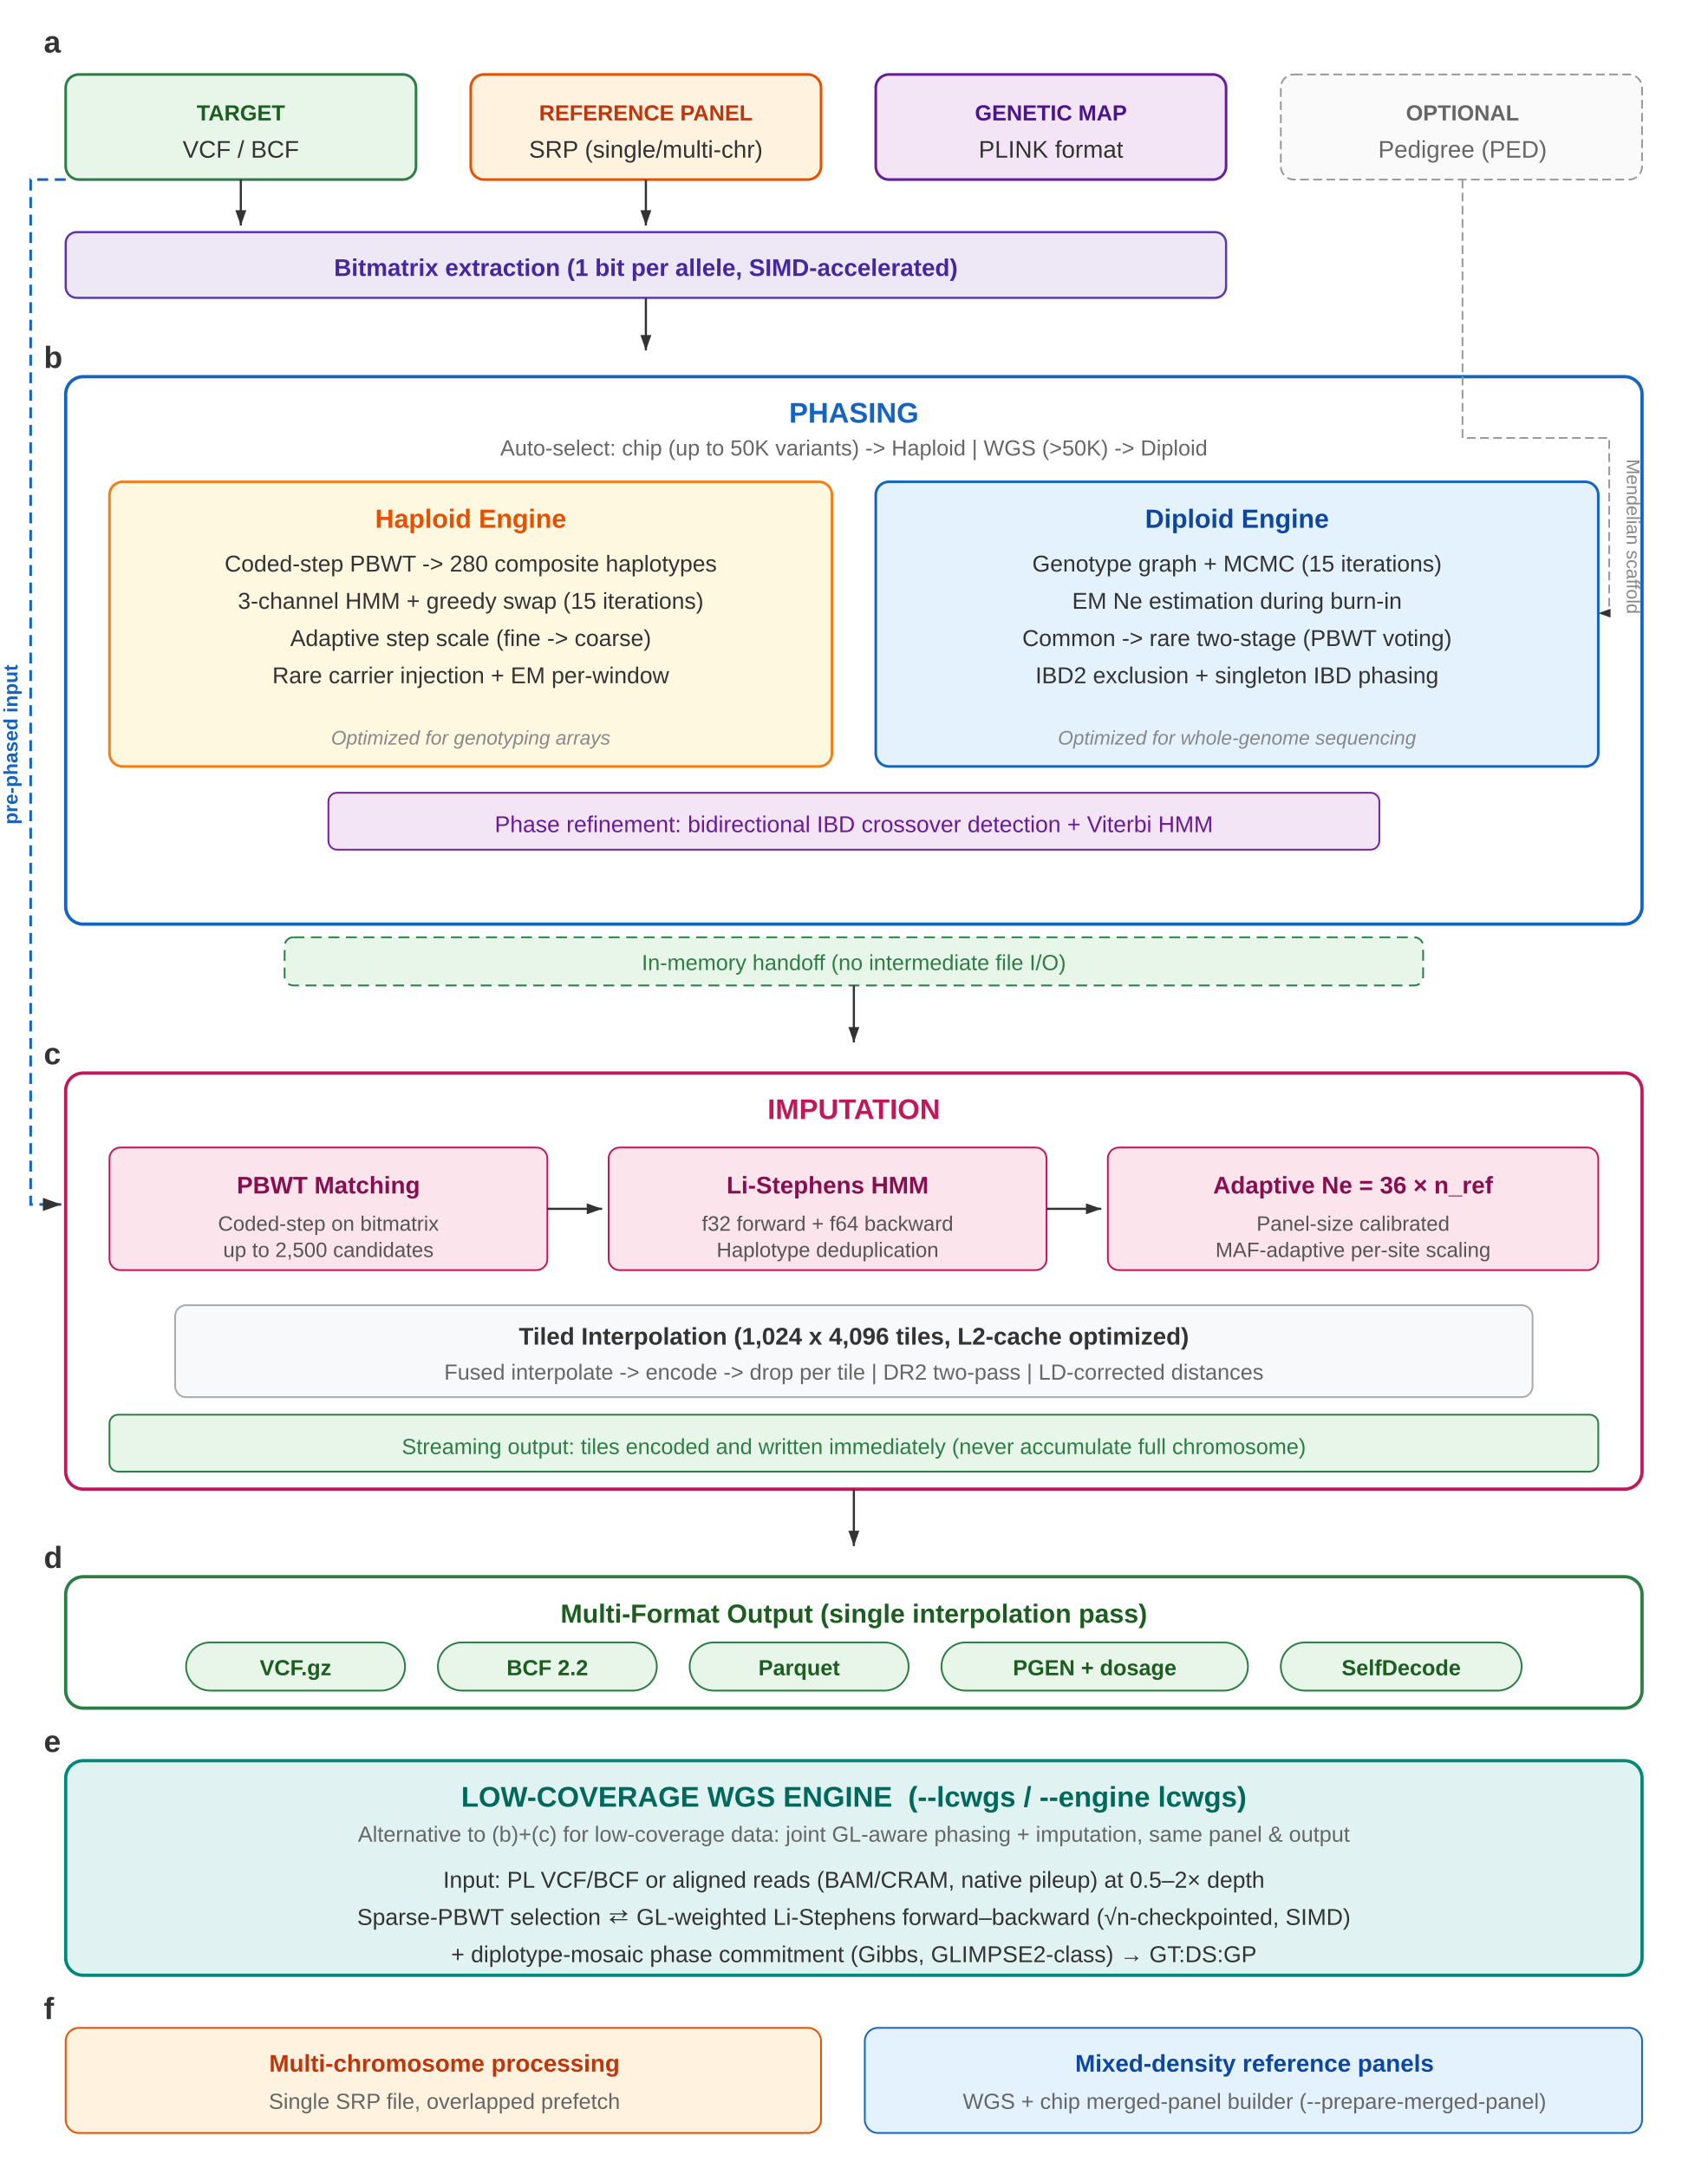
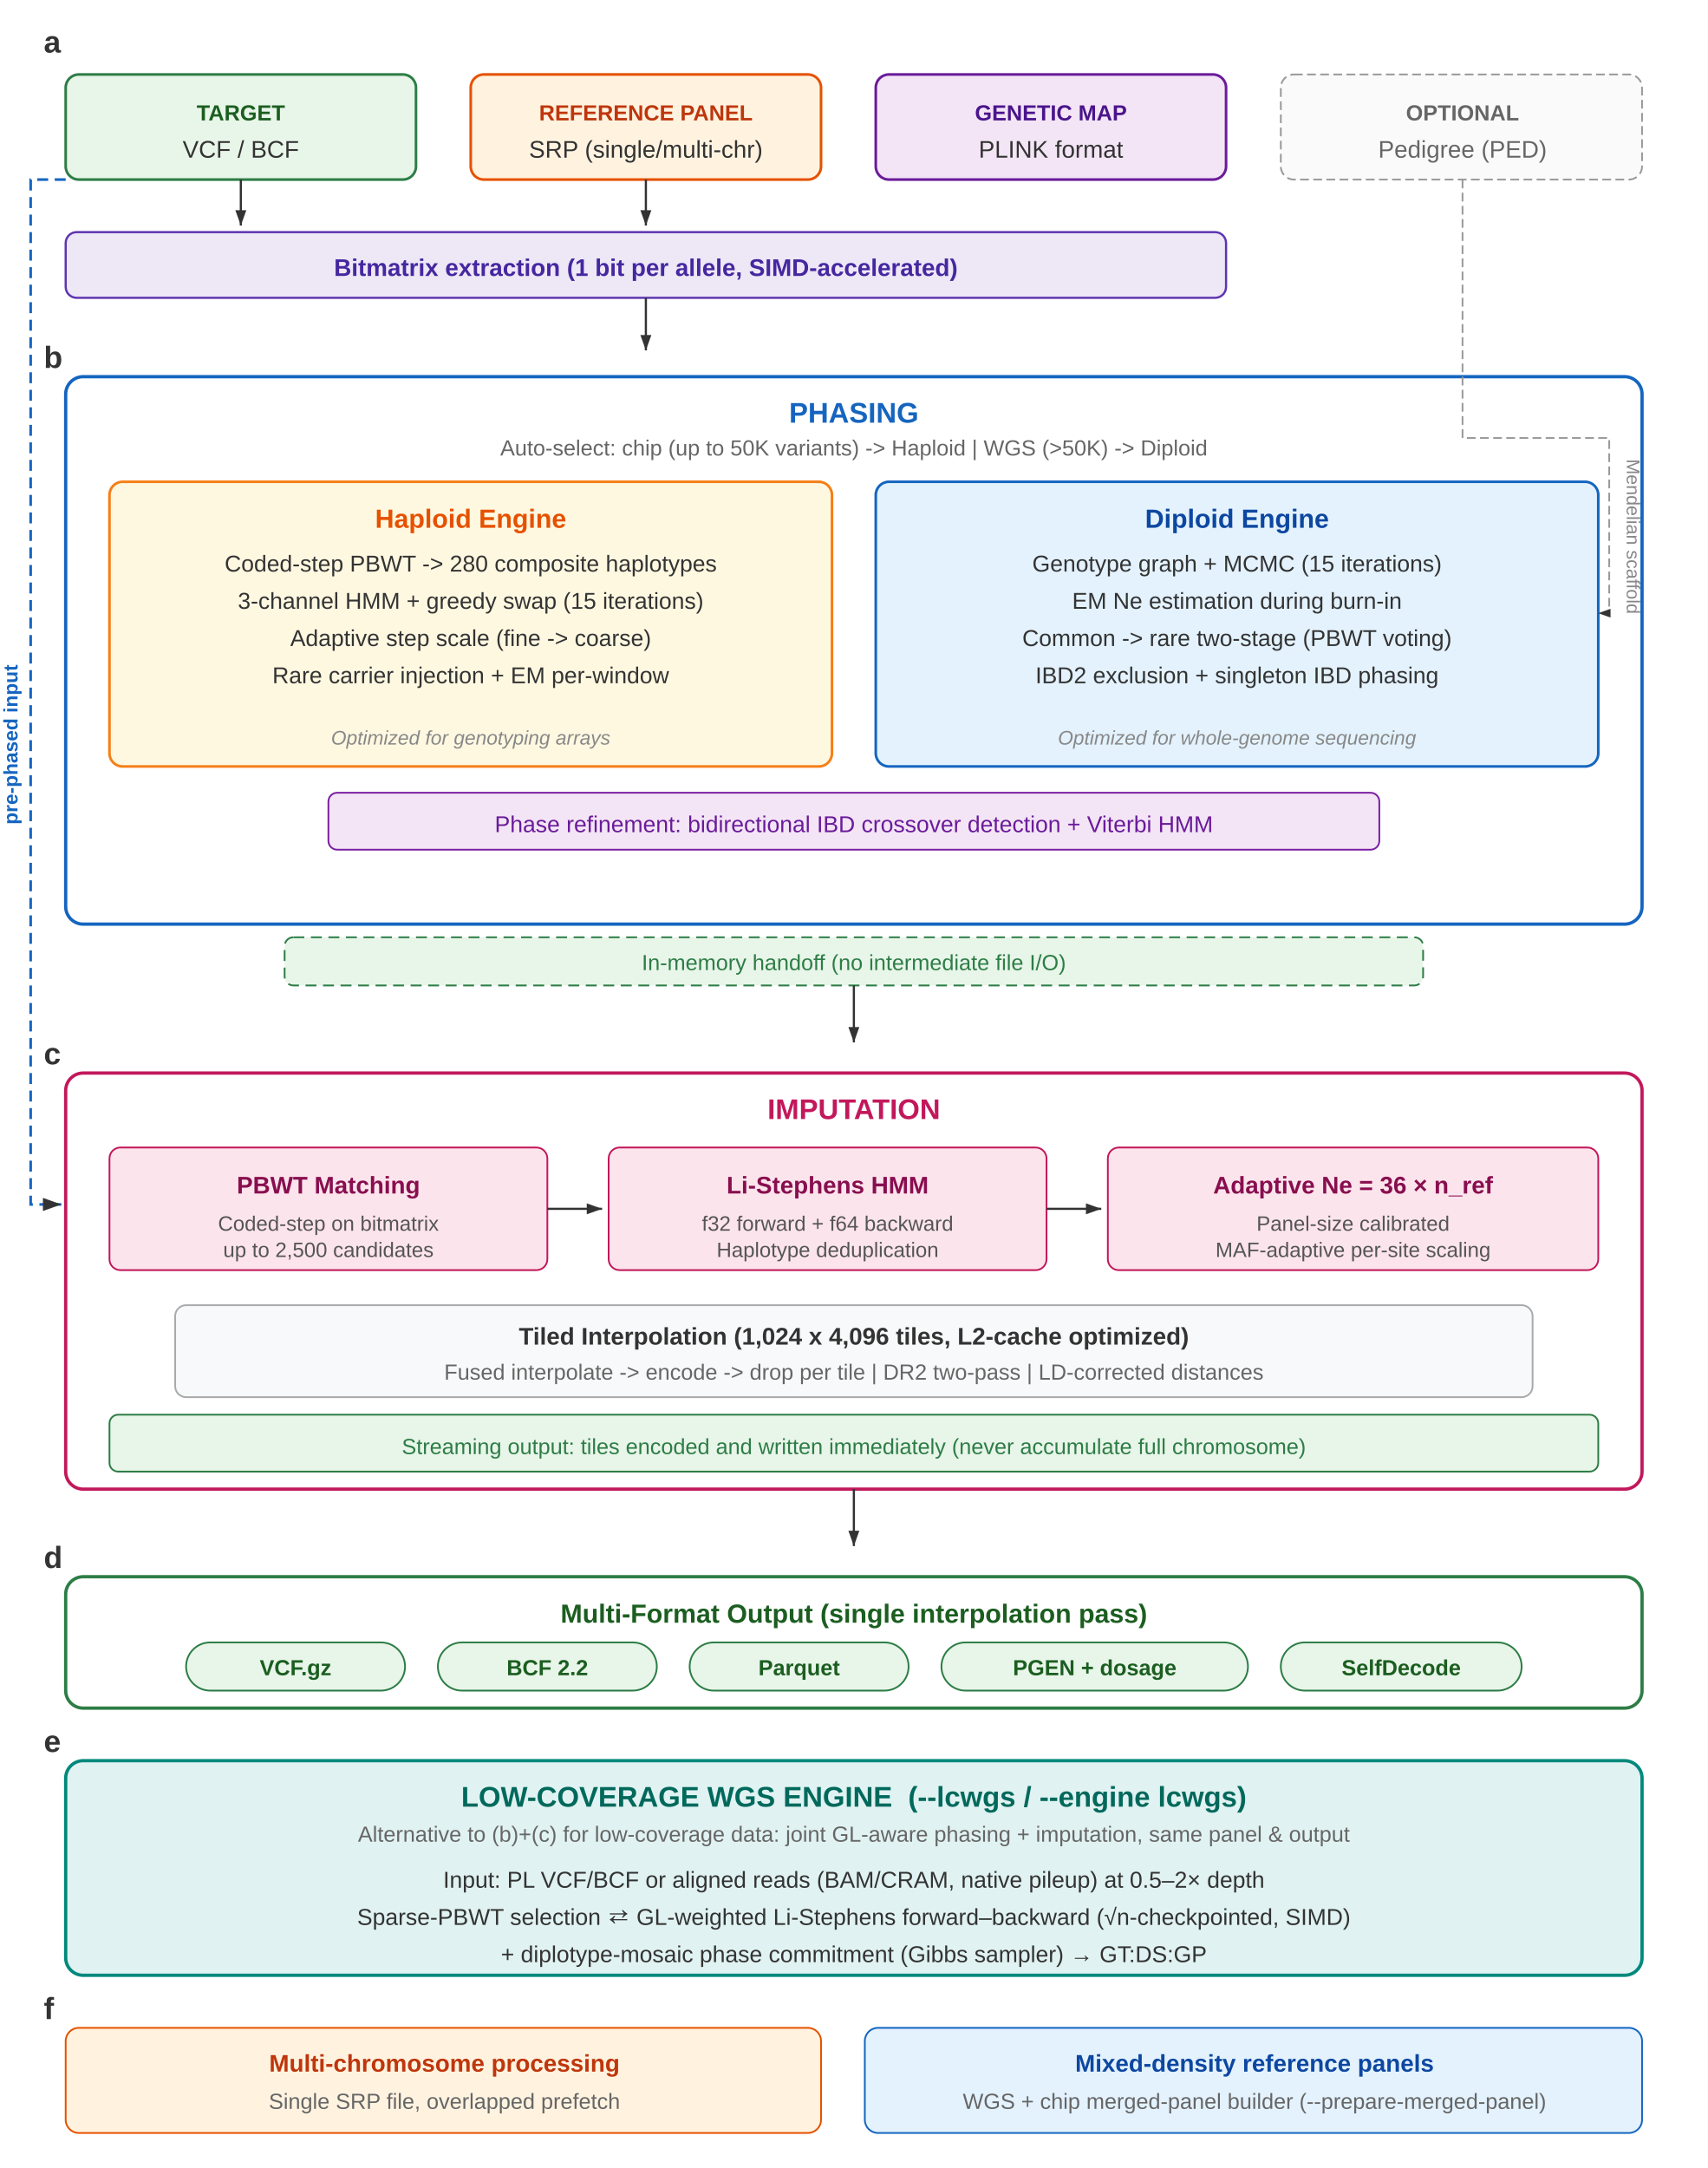
<svg xmlns="http://www.w3.org/2000/svg" viewBox="0 0 780 990" font-family="Arial, Helvetica, sans-serif">
  <defs>
    <marker id="a" markerWidth="7" markerHeight="5" refX="7" refY="2.5" orient="auto">
      <path d="M0,0 L7,2.5 L0,5" fill="#333" />
    </marker>
  </defs>
  <rect width="780" height="990" fill="#fff" />
  <text x="20" y="24" fill="#333" font-size="14" font-weight="700">a</text>
  <rect x="30" y="34" width="160" height="48" rx="6" fill="#e8f5e9" stroke="#2d7d46" stroke-width="1.2" />
  <text x="110" y="55" text-anchor="middle" fill="#1b5e20" font-size="10" font-weight="700">TARGET</text>
  <text x="110" y="72" text-anchor="middle" fill="#333" font-size="11">VCF / BCF</text>
  <rect x="215" y="34" width="160" height="48" rx="6" fill="#fff3e0" stroke="#e65100" stroke-width="1.2" />
  <text x="295" y="55" text-anchor="middle" fill="#bf360c" font-size="10" font-weight="700">REFERENCE PANEL</text>
  <text x="295" y="72" text-anchor="middle" fill="#333" font-size="11">SRP (single/multi-chr)</text>
  <rect x="400" y="34" width="160" height="48" rx="6" fill="#f3e5f5" stroke="#6a1b9a" stroke-width="1.2" />
  <text x="480" y="55" text-anchor="middle" fill="#4a148c" font-size="10" font-weight="700">GENETIC MAP</text>
  <text x="480" y="72" text-anchor="middle" fill="#333" font-size="11">PLINK format</text>
  <rect x="585" y="34" width="165" height="48" rx="6" fill="#fafafa" stroke="#999" stroke-width="0.8" stroke-dasharray="4,2" />
  <text x="668" y="55" text-anchor="middle" fill="#666" font-size="10" font-weight="700">OPTIONAL</text>
  <text x="668" y="72" text-anchor="middle" fill="#666" font-size="11">Pedigree (PED)</text>
  <line x1="110" y1="82" x2="110" y2="103" stroke="#333" stroke-width="1" marker-end="url(#a)" />
  <line x1="295" y1="82" x2="295" y2="103" stroke="#333" stroke-width="1" marker-end="url(#a)" />
  <rect x="30" y="106" width="530" height="30" rx="5" fill="#ede7f6" stroke="#5e35b1" stroke-width="1" />
  <text x="295" y="126" text-anchor="middle" fill="#4527a0" font-size="11" font-weight="600">Bitmatrix extraction (1 bit per allele, SIMD-accelerated)</text>
  <line x1="295" y1="136" x2="295" y2="160" stroke="#333" stroke-width="1" marker-end="url(#a)" />
  <text x="20" y="168" fill="#333" font-size="14" font-weight="700">b</text>
  <rect x="30" y="172" width="720" height="250" rx="8" fill="#fff" stroke="#1565c0" stroke-width="1.5" />
  <text x="390" y="193" text-anchor="middle" fill="#1565c0" font-size="13" font-weight="700">PHASING</text>
  <text x="390" y="208" text-anchor="middle" fill="#666" font-size="10">Auto-select: chip (up to 50K variants) -&gt; Haploid | WGS (&gt;50K) -&gt; Diploid</text>
  <rect x="50" y="220" width="330" height="130" rx="6" fill="#fff8e1" stroke="#f57f17" stroke-width="1.2" />
  <text x="215" y="241" text-anchor="middle" fill="#e65100" font-size="12" font-weight="700">Haploid Engine</text>
  <text x="215" y="261" text-anchor="middle" fill="#333" font-size="10.5">Coded-step PBWT -&gt; 280 composite haplotypes</text>
  <text x="215" y="278" text-anchor="middle" fill="#333" font-size="10.5">3-channel HMM + greedy swap (15 iterations)</text>
  <text x="215" y="295" text-anchor="middle" fill="#333" font-size="10.5">Adaptive step scale (fine -&gt; coarse)</text>
  <text x="215" y="312" text-anchor="middle" fill="#333" font-size="10.5">Rare carrier injection + EM per-window</text>
  <text x="215" y="340" text-anchor="middle" fill="#888" font-size="9" font-style="italic">Optimized for genotyping arrays</text>
  <rect x="400" y="220" width="330" height="130" rx="6" fill="#e3f2fd" stroke="#1565c0" stroke-width="1.2" />
  <text x="565" y="241" text-anchor="middle" fill="#0d47a1" font-size="12" font-weight="700">Diploid Engine</text>
  <text x="565" y="261" text-anchor="middle" fill="#333" font-size="10.5">Genotype graph + MCMC (15 iterations)</text>
  <text x="565" y="278" text-anchor="middle" fill="#333" font-size="10.5">EM Ne estimation during burn-in</text>
  <text x="565" y="295" text-anchor="middle" fill="#333" font-size="10.5">Common -&gt; rare two-stage (PBWT voting)</text>
  <text x="565" y="312" text-anchor="middle" fill="#333" font-size="10.5">IBD2 exclusion + singleton IBD phasing</text>
  <text x="565" y="340" text-anchor="middle" fill="#888" font-size="9" font-style="italic">Optimized for whole-genome sequencing</text>
  <rect x="150" y="362" width="480" height="26" rx="4" fill="#f3e5f5" stroke="#7b1fa2" stroke-width="0.8" />
  <text x="390" y="380" text-anchor="middle" fill="#6a1b9a" font-size="10.5">Phase refinement: bidirectional IBD crossover detection + Viterbi HMM</text>
  <path d="M668 82 L668 200 L735 200 L735 280 L730 280" fill="none" stroke="#999" stroke-width="0.8" stroke-dasharray="4,2" marker-end="url(#a)" />
  <text x="743" y="245" fill="#888" font-size="8.5" transform="rotate(90,743,245)" text-anchor="middle">Mendelian scaffold</text>
  <path d="M30 82 L14 82 L14 550 L28 550" fill="none" stroke="#1565c0" stroke-width="1.2" stroke-dasharray="5,3" marker-end="url(#a)" />
  <text x="8" y="340" fill="#1565c0" font-size="9" font-weight="600" transform="rotate(-90,8,340)" text-anchor="middle">pre-phased input</text>
  <rect x="130" y="428" width="520" height="22" rx="4" fill="#e8f5e9" stroke="#2d7d46" stroke-width="0.8" stroke-dasharray="5,3" />
  <text x="390" y="443" text-anchor="middle" fill="#2d7d46" font-size="10">In-memory handoff (no intermediate file I/O)</text>
  <line x1="390" y1="450" x2="390" y2="476" stroke="#333" stroke-width="1" marker-end="url(#a)" />
  <text x="20" y="486" fill="#333" font-size="14" font-weight="700">c</text>
  <rect x="30" y="490" width="720" height="190" rx="8" fill="#fff" stroke="#c2185b" stroke-width="1.5" />
  <text x="390" y="511" text-anchor="middle" fill="#c2185b" font-size="13" font-weight="700">IMPUTATION</text>
  <rect x="50" y="524" width="200" height="56" rx="5" fill="#fce4ec" stroke="#c2185b" stroke-width="0.8" />
  <text x="150" y="545" text-anchor="middle" fill="#880e4f" font-size="11" font-weight="600">PBWT Matching</text>
  <text x="150" y="562" text-anchor="middle" fill="#555" font-size="9.5">Coded-step on bitmatrix</text>
  <text x="150" y="574" text-anchor="middle" fill="#555" font-size="9.5">up to 2,500 candidates</text>
  <line x1="250" y1="552" x2="275" y2="552" stroke="#333" stroke-width="1" marker-end="url(#a)" />
  <rect x="278" y="524" width="200" height="56" rx="5" fill="#fce4ec" stroke="#c2185b" stroke-width="0.8" />
  <text x="378" y="545" text-anchor="middle" fill="#880e4f" font-size="11" font-weight="600">Li-Stephens HMM</text>
  <text x="378" y="562" text-anchor="middle" fill="#555" font-size="9.5">f32 forward + f64 backward</text>
  <text x="378" y="574" text-anchor="middle" fill="#555" font-size="9.5">Haplotype deduplication</text>
  <line x1="478" y1="552" x2="503" y2="552" stroke="#333" stroke-width="1" marker-end="url(#a)" />
  <rect x="506" y="524" width="224" height="56" rx="5" fill="#fce4ec" stroke="#c2185b" stroke-width="0.8" />
  <text x="618" y="545" text-anchor="middle" fill="#880e4f" font-size="11" font-weight="600">Adaptive Ne = 36 × n_ref</text>
  <text x="618" y="562" text-anchor="middle" fill="#555" font-size="9.5">Panel-size calibrated</text>
  <text x="618" y="574" text-anchor="middle" fill="#555" font-size="9.5">MAF-adaptive per-site scaling</text>
  <rect x="80" y="596" width="620" height="42" rx="5" fill="#f8f9fa" stroke="#aaa" stroke-width="0.8" />
  <text x="390" y="614" text-anchor="middle" fill="#333" font-size="11" font-weight="600">Tiled Interpolation (1,024 x 4,096 tiles, L2-cache optimized)</text>
  <text x="390" y="630" text-anchor="middle" fill="#666" font-size="10">Fused interpolate -&gt; encode -&gt; drop per tile | DR2 two-pass | LD-corrected distances</text>
  <rect x="50" y="646" width="680" height="26" rx="4" fill="#e8f5e9" stroke="#2d7d46" stroke-width="0.8" />
  <text x="390" y="664" text-anchor="middle" fill="#2d7d46" font-size="10">Streaming output: tiles encoded and written immediately (never accumulate full chromosome)</text>
  <line x1="390" y1="680" x2="390" y2="706" stroke="#333" stroke-width="1" marker-end="url(#a)" />
  <text x="20" y="716" fill="#333" font-size="14" font-weight="700">d</text>
  <rect x="30" y="720" width="720" height="60" rx="8" fill="#fff" stroke="#2d7d46" stroke-width="1.5" />
  <text x="390" y="741" text-anchor="middle" fill="#1b5e20" font-size="12" font-weight="700">Multi-Format Output (single interpolation pass)</text>
  <rect x="85" y="750" width="100" height="22" rx="11" fill="#e8f5e9" stroke="#2d7d46" stroke-width="0.8" />
  <text x="135" y="765" text-anchor="middle" fill="#1b5e20" font-size="10" font-weight="600">VCF.gz</text>
  <rect x="200" y="750" width="100" height="22" rx="11" fill="#e8f5e9" stroke="#2d7d46" stroke-width="0.8" />
  <text x="250" y="765" text-anchor="middle" fill="#1b5e20" font-size="10" font-weight="600">BCF 2.2</text>
  <rect x="315" y="750" width="100" height="22" rx="11" fill="#e8f5e9" stroke="#2d7d46" stroke-width="0.8" />
  <text x="365" y="765" text-anchor="middle" fill="#1b5e20" font-size="10" font-weight="600">Parquet</text>
  <rect x="430" y="750" width="140" height="22" rx="11" fill="#e8f5e9" stroke="#2d7d46" stroke-width="0.8" />
  <text x="500" y="765" text-anchor="middle" fill="#1b5e20" font-size="10" font-weight="600">PGEN + dosage</text>
  <rect x="585" y="750" width="110" height="22" rx="11" fill="#e8f5e9" stroke="#2d7d46" stroke-width="0.8" />
  <text x="640" y="765" text-anchor="middle" fill="#1b5e20" font-size="10" font-weight="600">SelfDecode</text>
  <text x="20" y="800" fill="#333" font-size="14" font-weight="700">e</text>
  <rect x="30" y="804" width="720" height="98" rx="8" fill="#e0f2f1" stroke="#00897b" stroke-width="1.5" />
  <text x="390" y="825" text-anchor="middle" fill="#00695c" font-size="13" font-weight="700">LOW-COVERAGE WGS ENGINE  (--lcwgs / --engine lcwgs)</text>
  <text x="390" y="841" text-anchor="middle" fill="#666" font-size="10">Alternative to (b)+(c) for low-coverage data: joint GL-aware phasing + imputation, same panel &amp; output</text>
  <text x="390" y="862" text-anchor="middle" fill="#333" font-size="10.5">Input: PL VCF/BCF or aligned reads (BAM/CRAM, native pileup) at 0.5–2× depth</text>
  <text x="390" y="879" text-anchor="middle" fill="#333" font-size="10.5">Sparse-PBWT selection ⇄ GL-weighted Li-Stephens forward–backward (√n-checkpointed, SIMD)</text>
-   <text x="390" y="896" text-anchor="middle" fill="#333" font-size="10.5">+ diplotype-mosaic phase commitment (Gibbs, GLIMPSE2-class) → GT:DS:GP</text>
+   <text x="390" y="896" text-anchor="middle" fill="#333" font-size="10.5">+ diplotype-mosaic phase commitment (Gibbs sampler) → GT:DS:GP</text>
  <text x="20" y="922" fill="#333" font-size="14" font-weight="700">f</text>
  <rect x="30" y="926" width="345" height="48" rx="6" fill="#fff3e0" stroke="#e65100" stroke-width="0.8" />
  <text x="203" y="946" text-anchor="middle" fill="#bf360c" font-size="11" font-weight="600">Multi-chromosome processing</text>
  <text x="203" y="963" text-anchor="middle" fill="#666" font-size="10">Single SRP file, overlapped prefetch</text>
  <rect x="395" y="926" width="355" height="48" rx="6" fill="#e3f2fd" stroke="#1565c0" stroke-width="0.8" />
  <text x="573" y="946" text-anchor="middle" fill="#0d47a1" font-size="11" font-weight="600">Mixed-density reference panels</text>
  <text x="573" y="963" text-anchor="middle" fill="#666" font-size="10">WGS + chip merged-panel builder (--prepare-merged-panel)</text>
</svg>
